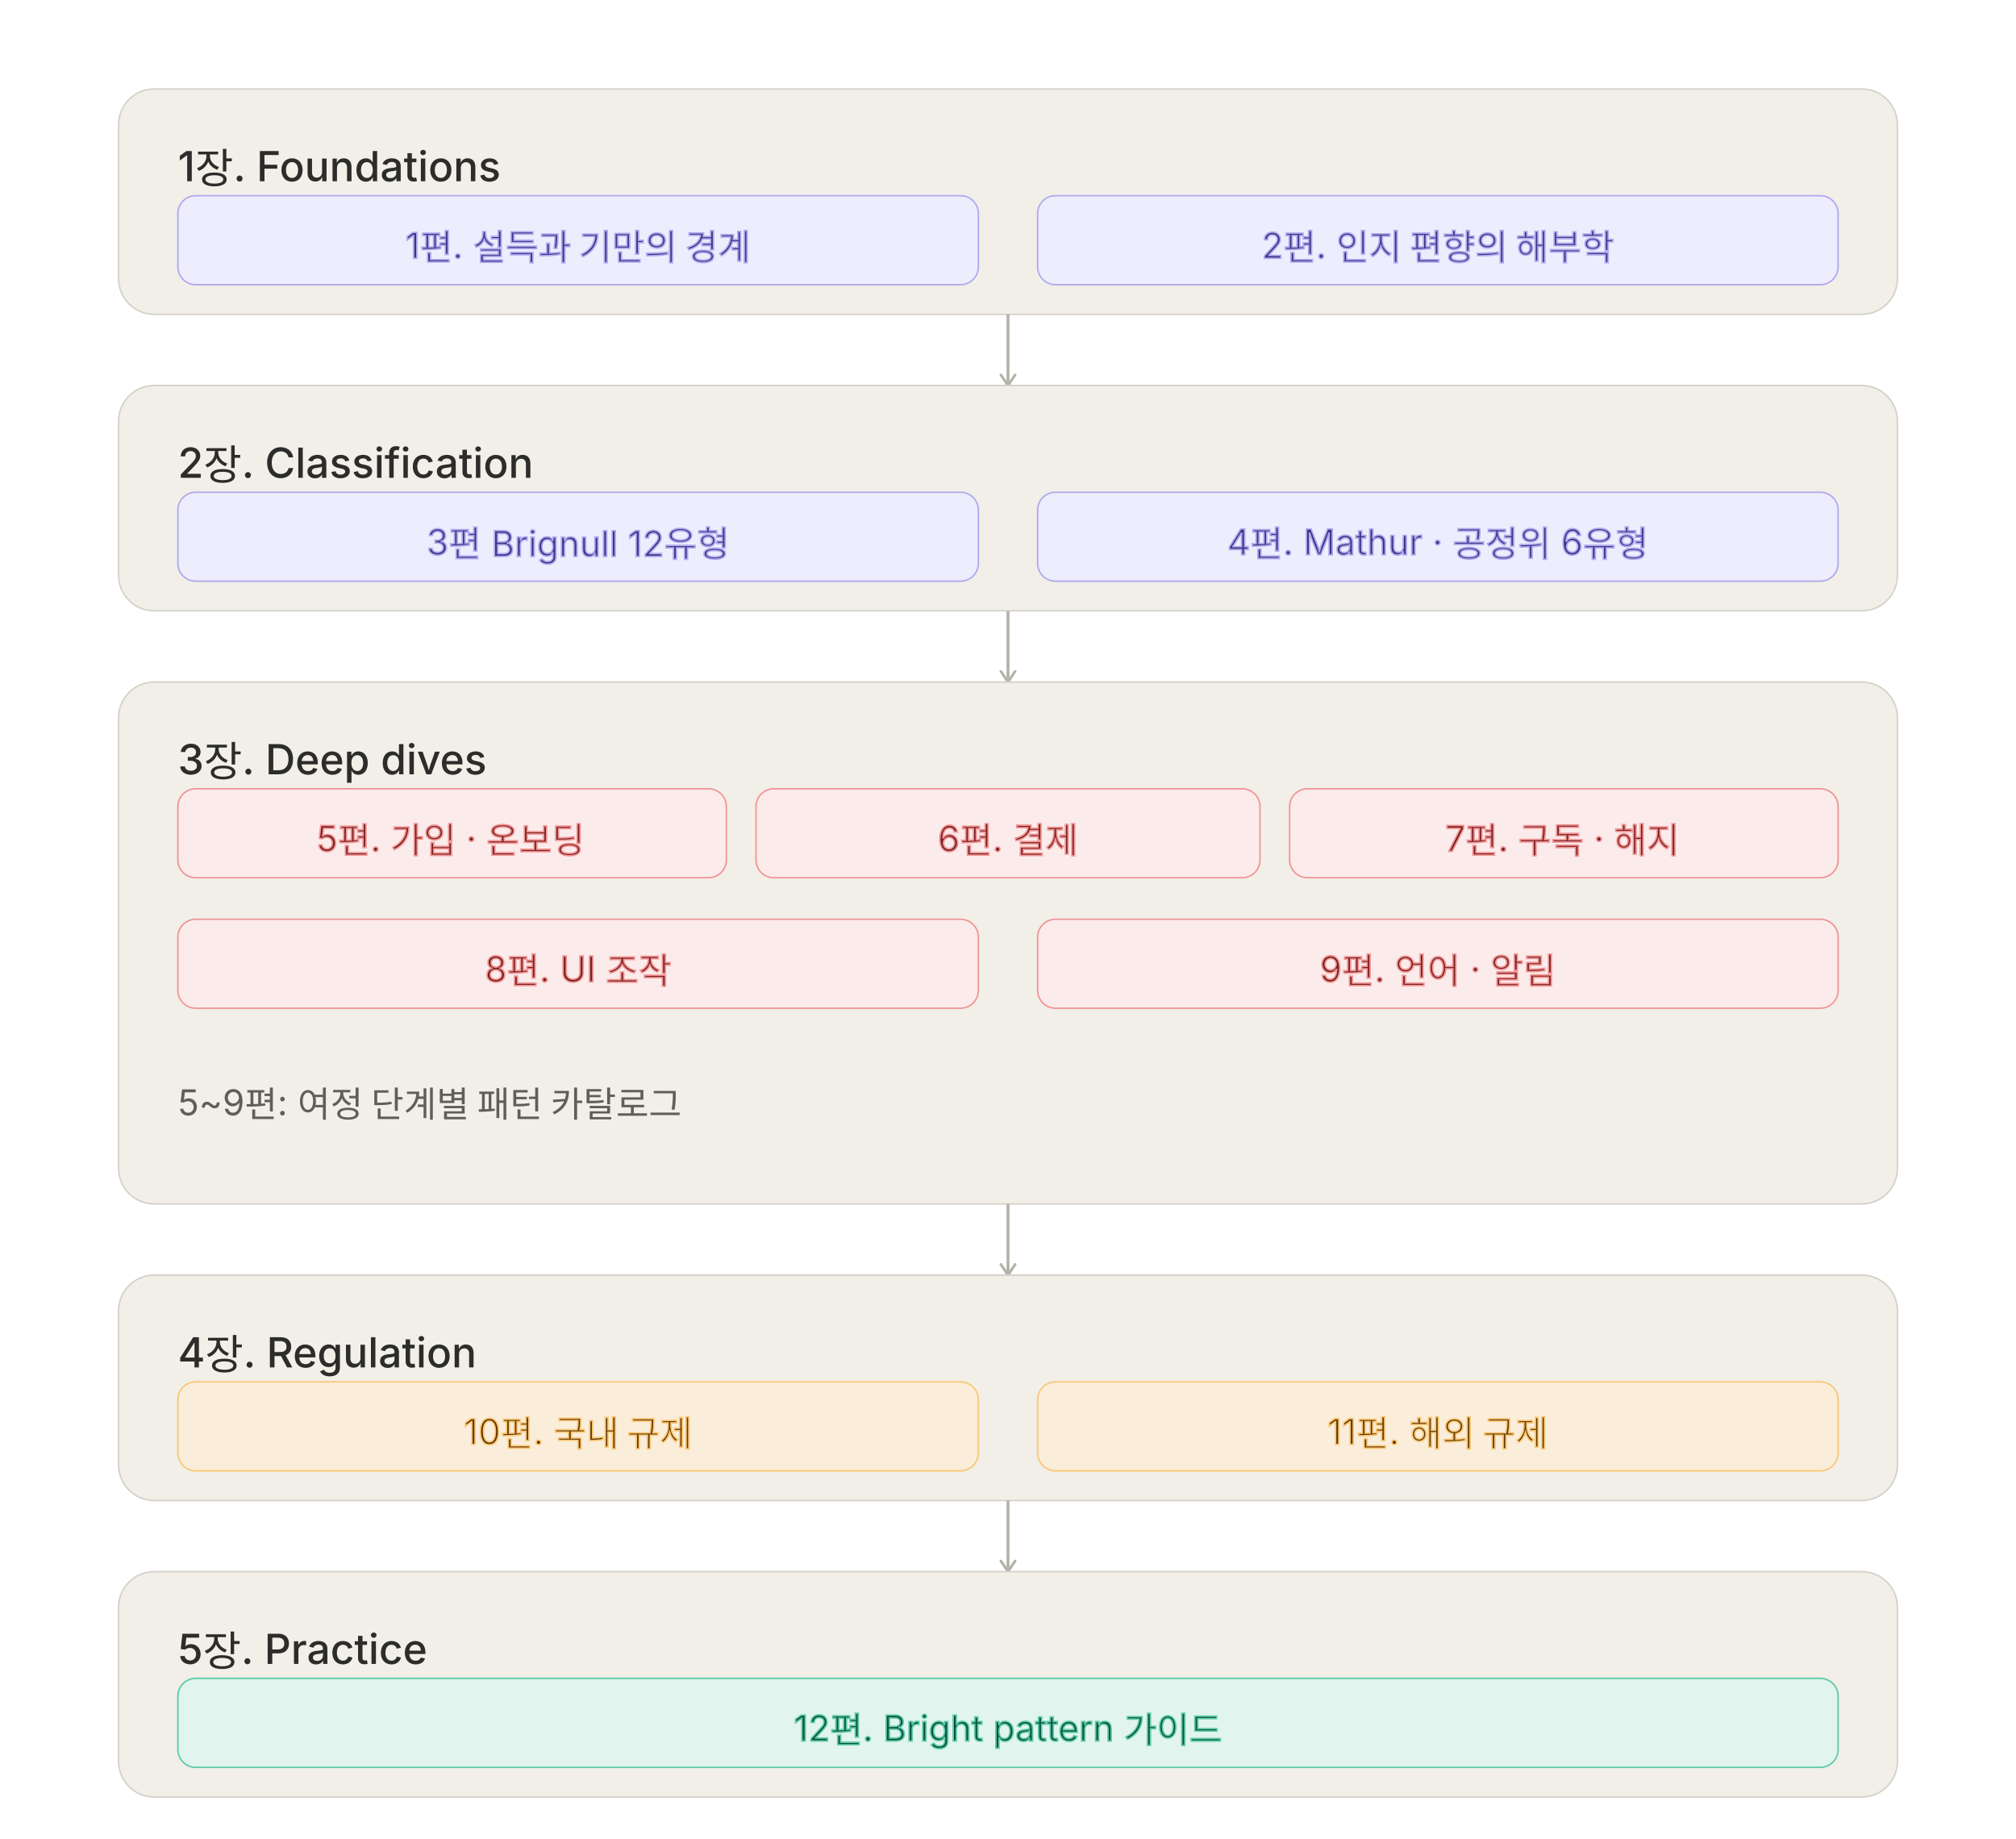
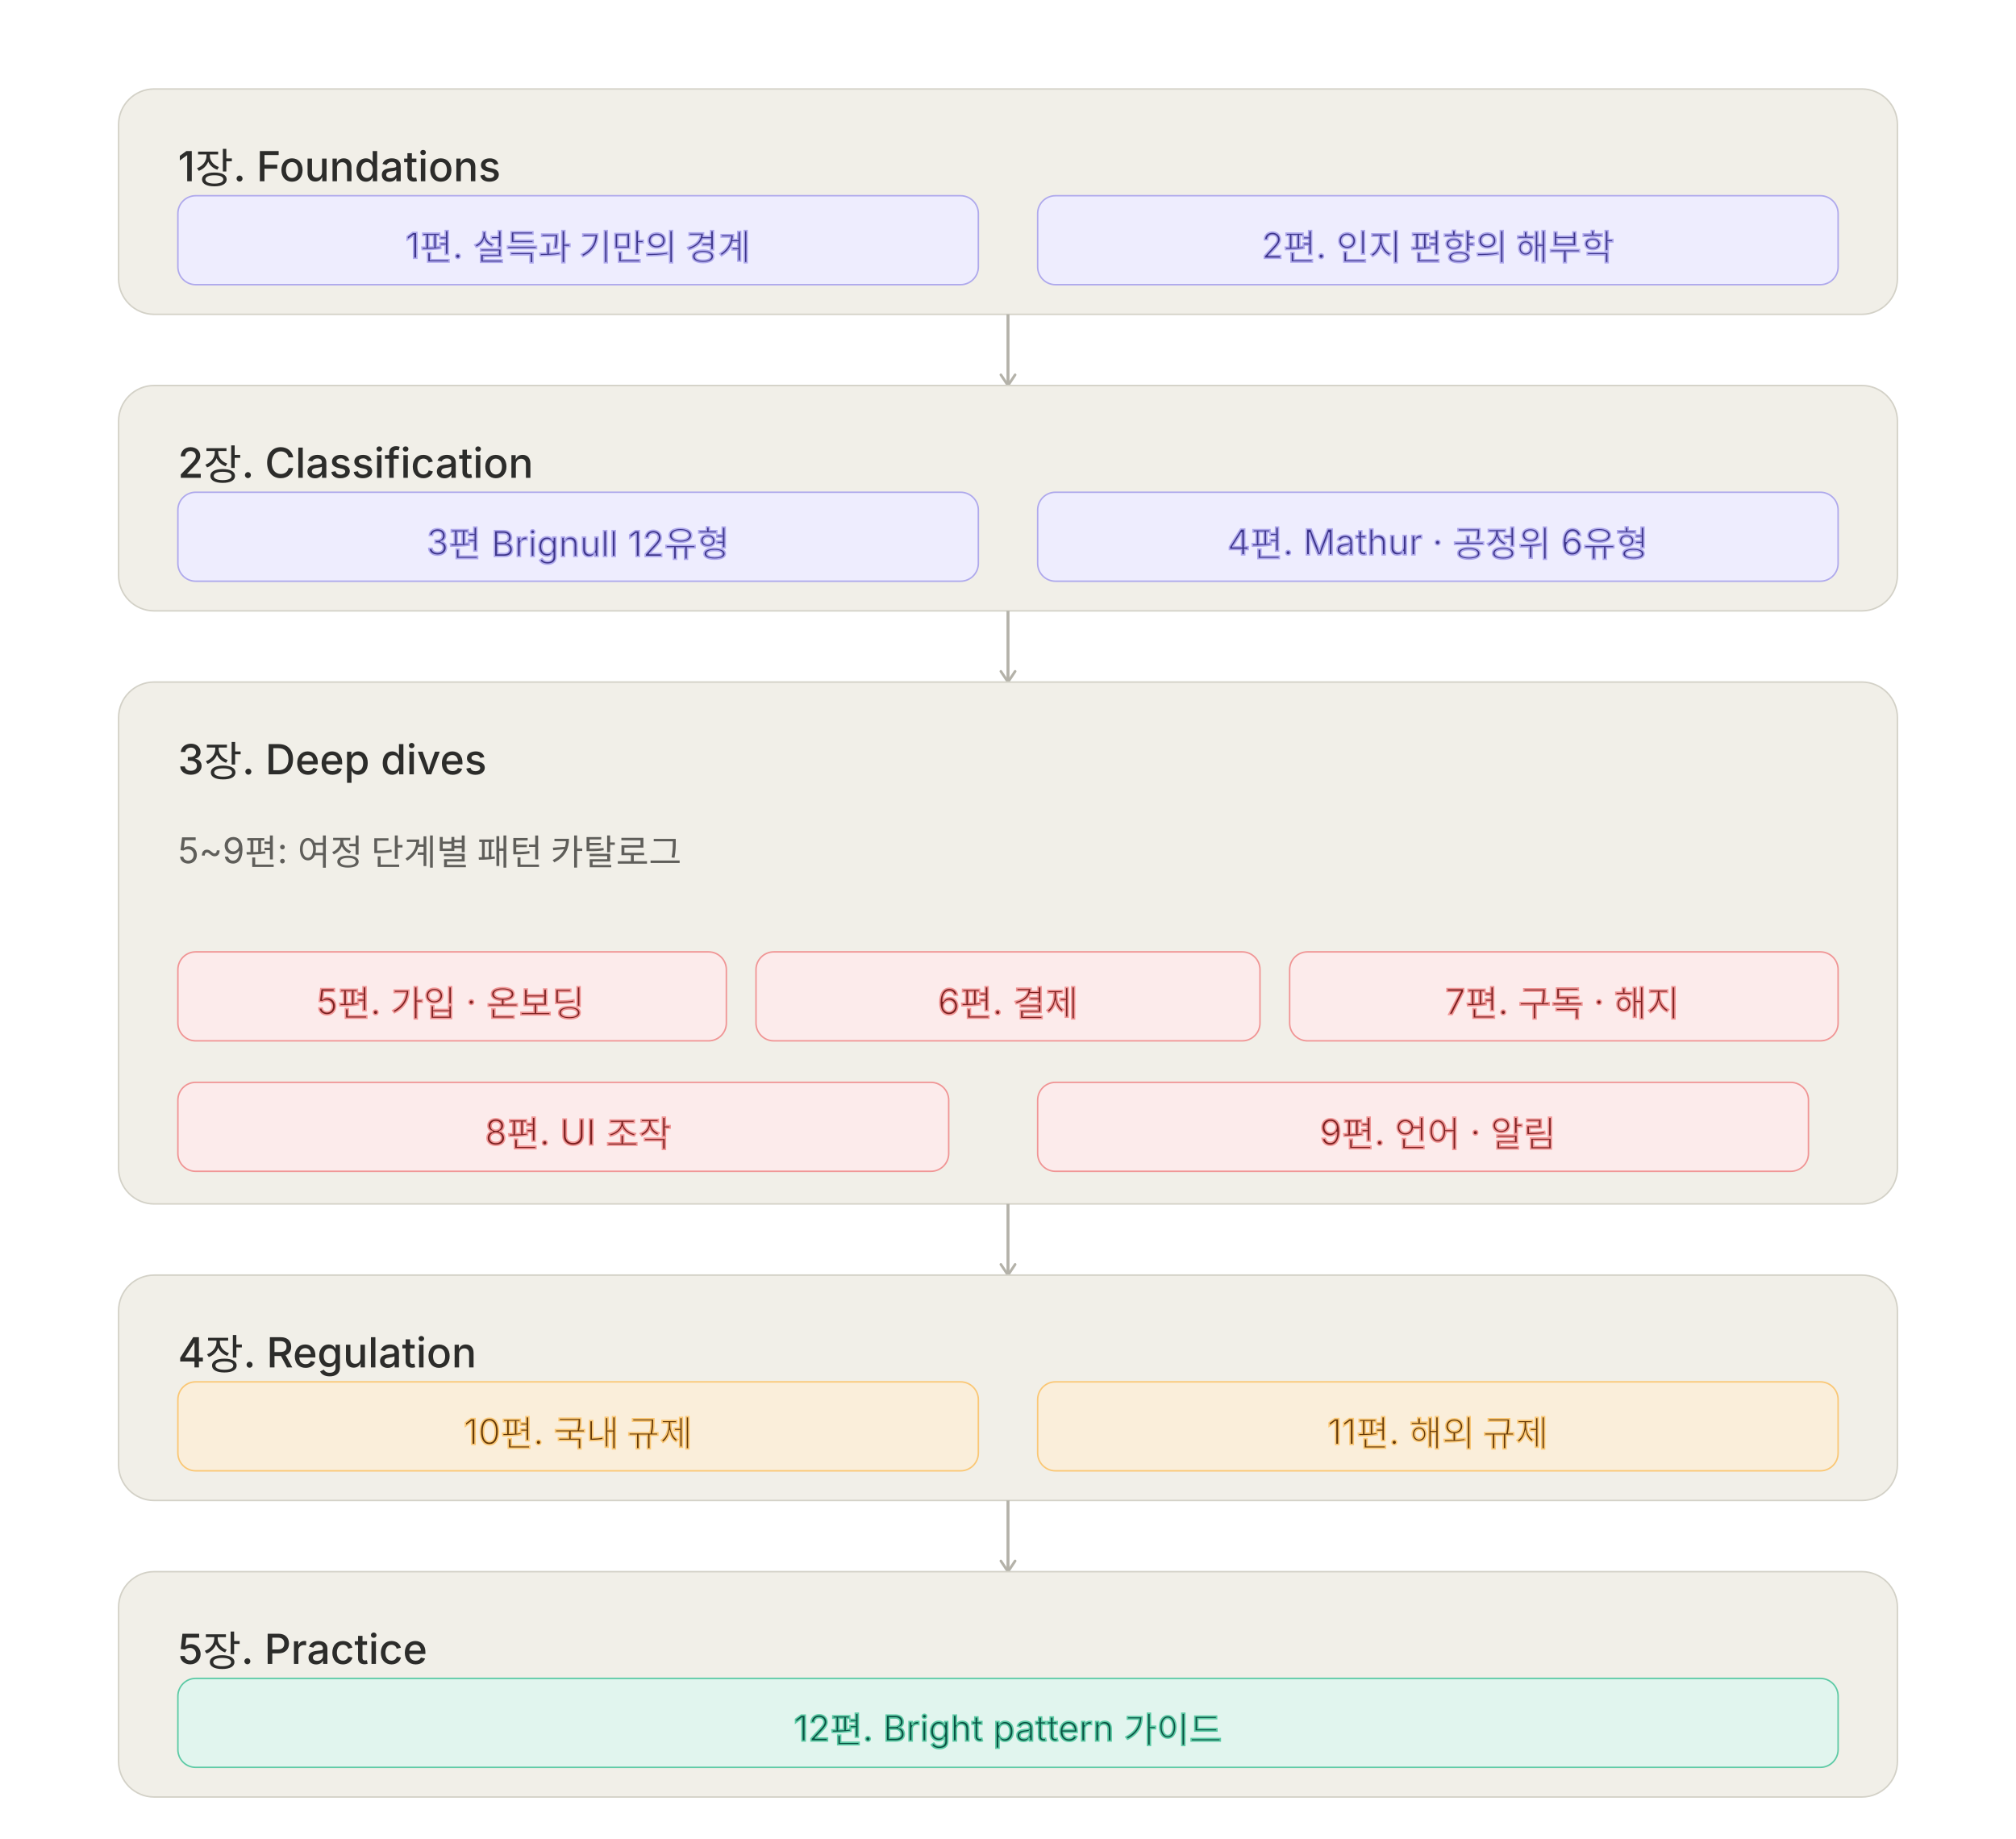
<svg xmlns="http://www.w3.org/2000/svg" width="100%" viewBox="0 0 680 620">
  <style>
  text { font-family: -apple-system, BlinkMacSystemFont, 'Segoe UI', sans-serif; }
  .th { font-size: 14px; font-weight: 500; fill: #2C2C2A; }
  .ts { font-size: 12px; font-weight: 400; fill: #5F5E5A; }
  .phase-bg { fill: #F1EFE8; stroke: #D3D1C7; stroke-width: 0.5; }
  .purple { fill: #EEEDFE; stroke: #AFA9EC; stroke-width: 0.5; }
  .purple .ts { fill: #3C3489; }
  .red { fill: #FCEBEB; stroke: #F09595; stroke-width: 0.5; }
  .red .ts { fill: #791F1F; }
  .amber { fill: #FAEEDA; stroke: #FAC775; stroke-width: 0.5; }
  .amber .ts { fill: #633806; }
  .teal { fill: #E1F5EE; stroke: #5DCAA5; stroke-width: 0.5; }
  .teal .ts { fill: #085041; }
  .arr { stroke: #B4B2A9; stroke-width: 1; }
  marker path { stroke: #B4B2A9; }
  @media (prefers-color-scheme: dark) {
    .th { fill: #D3D1C7; }
    .ts { fill: #B4B2A9; }
    .phase-bg { fill: #2C2C2A; stroke: #444441; }
    .purple { fill: #26215C; stroke: #534AB7; }
    .purple .ts { fill: #CECBF6; }
    .red { fill: #501313; stroke: #A32D2D; }
    .red .ts { fill: #F7C1C1; }
    .amber { fill: #412402; stroke: #854F0B; }
    .amber .ts { fill: #FAC775; }
    .teal { fill: #04342C; stroke: #0F6E56; }
    .teal .ts { fill: #9FE1CB; }
    .arr { stroke: #5F5E5A; }
    marker path { stroke: #5F5E5A; }
  }
</style>
  <defs>
    <marker id="arrow" viewBox="0 0 10 10" refX="8" refY="5" markerWidth="6" markerHeight="6" orient="auto-start-reverse">
      <path d="M2 1L8 5L2 9" fill="none" stroke-width="1.5" stroke-linecap="round" stroke-linejoin="round" />
    </marker>
  </defs>
  <rect class="phase-bg" x="40" y="30" width="600" height="76" rx="12" />
  <text class="th" x="60" y="54" dominant-baseline="central">1장. Foundations</text>
  <g class="purple">
    <rect x="60" y="66" width="270" height="30" rx="6" />
    <text class="ts" x="195" y="81" text-anchor="middle" dominant-baseline="central">1편. 설득과 기만의 경계</text>
  </g>
  <g class="purple">
    <rect x="350" y="66" width="270" height="30" rx="6" />
    <text class="ts" x="485" y="81" text-anchor="middle" dominant-baseline="central">2편. 인지 편향의 해부학</text>
  </g>
  <line x1="340" y1="106" x2="340" y2="130" class="arr" marker-end="url(#arrow)" />
  <rect class="phase-bg" x="40" y="130" width="600" height="76" rx="12" />
  <text class="th" x="60" y="154" dominant-baseline="central">2장. Classification</text>
  <g class="purple">
    <rect x="60" y="166" width="270" height="30" rx="6" />
    <text class="ts" x="195" y="181" text-anchor="middle" dominant-baseline="central">3편<div class="" /> Brignull 12유형</text>
  </g>
  <g class="purple">
    <rect x="350" y="166" width="270" height="30" rx="6" />
    <text class="ts" x="485" y="181" text-anchor="middle" dominant-baseline="central">4편. Mathur · 공정위 6유형</text>
  </g>
  <line x1="340" y1="206" x2="340" y2="230" class="arr" marker-end="url(#arrow)" />
  <rect class="phase-bg" x="40" y="230" width="600" height="176" rx="12" />
  <text class="th" x="60" y="254" dominant-baseline="central">3장. Deep dives</text>
  <g class="red">
-     <rect x="60" y="266" width="185" height="30" rx="6" />
-     <text class="ts" x="152" y="281" text-anchor="middle" dominant-baseline="central">5편. 가입 · 온보딩</text>
+     <rect x="60" y="321" width="185" height="30" rx="6" />
+     <text class="ts" x="152" y="336" text-anchor="middle" dominant-baseline="central">5편. 가입 · 온보딩</text>
  </g>
  <g class="red">
-     <rect x="255" y="266" width="170" height="30" rx="6" />
-     <text class="ts" x="340" y="281" text-anchor="middle" dominant-baseline="central">6편. 결제</text>
+     <rect x="255" y="321" width="170" height="30" rx="6" />
+     <text class="ts" x="340" y="336" text-anchor="middle" dominant-baseline="central">6편. 결제</text>
  </g>
  <g class="red">
-     <rect x="435" y="266" width="185" height="30" rx="6" />
-     <text class="ts" x="527" y="281" text-anchor="middle" dominant-baseline="central">7편. 구독 · 해지</text>
+     <rect x="435" y="321" width="185" height="30" rx="6" />
+     <text class="ts" x="527" y="336" text-anchor="middle" dominant-baseline="central">7편. 구독 · 해지</text>
  </g>
  <g class="red">
-     <rect x="60" y="310" width="270" height="30" rx="6" />
-     <text class="ts" x="195" y="325" text-anchor="middle" dominant-baseline="central">8편. UI 조작</text>
+     <rect x="60" y="365" width="260" height="30" rx="6" />
+     <text class="ts" x="195" y="380" text-anchor="middle" dominant-baseline="central">8편. UI 조작</text>
  </g>
  <g class="red">
-     <rect x="350" y="310" width="270" height="30" rx="6" />
-     <text class="ts" x="485" y="325" text-anchor="middle" dominant-baseline="central">9편. 언어 · 알림</text>
+     <rect x="350" y="365" width="260" height="30" rx="6" />
+     <text class="ts" x="485" y="380" text-anchor="middle" dominant-baseline="central">9편. 언어 · 알림</text>
  </g>
-   <text class="ts" x="60" y="370" dominant-baseline="central">5~9편: 여정 단계별 패턴 카탈로그</text>
+   <text class="ts" x="60" y="285" dominant-baseline="central">5~9편: 여정 단계별 패턴 카탈로그</text>
  <line x1="340" y1="406" x2="340" y2="430" class="arr" marker-end="url(#arrow)" />
  <rect class="phase-bg" x="40" y="430" width="600" height="76" rx="12" />
  <text class="th" x="60" y="454" dominant-baseline="central">4장. Regulation</text>
  <g class="amber">
    <rect x="60" y="466" width="270" height="30" rx="6" />
    <text class="ts" x="195" y="481" text-anchor="middle" dominant-baseline="central">10편. 국내 규제</text>
  </g>
  <g class="amber">
    <rect x="350" y="466" width="270" height="30" rx="6" />
    <text class="ts" x="485" y="481" text-anchor="middle" dominant-baseline="central">11편. 해외 규제</text>
  </g>
  <line x1="340" y1="506" x2="340" y2="530" class="arr" marker-end="url(#arrow)" />
  <rect class="phase-bg" x="40" y="530" width="600" height="76" rx="12" />
  <text class="th" x="60" y="554" dominant-baseline="central">5장. Practice</text>
  <g class="teal">
    <rect x="60" y="566" width="560" height="30" rx="6" />
    <text class="ts" x="340" y="581" text-anchor="middle" dominant-baseline="central">12편. Bright pattern 가이드</text>
  </g>
</svg>
